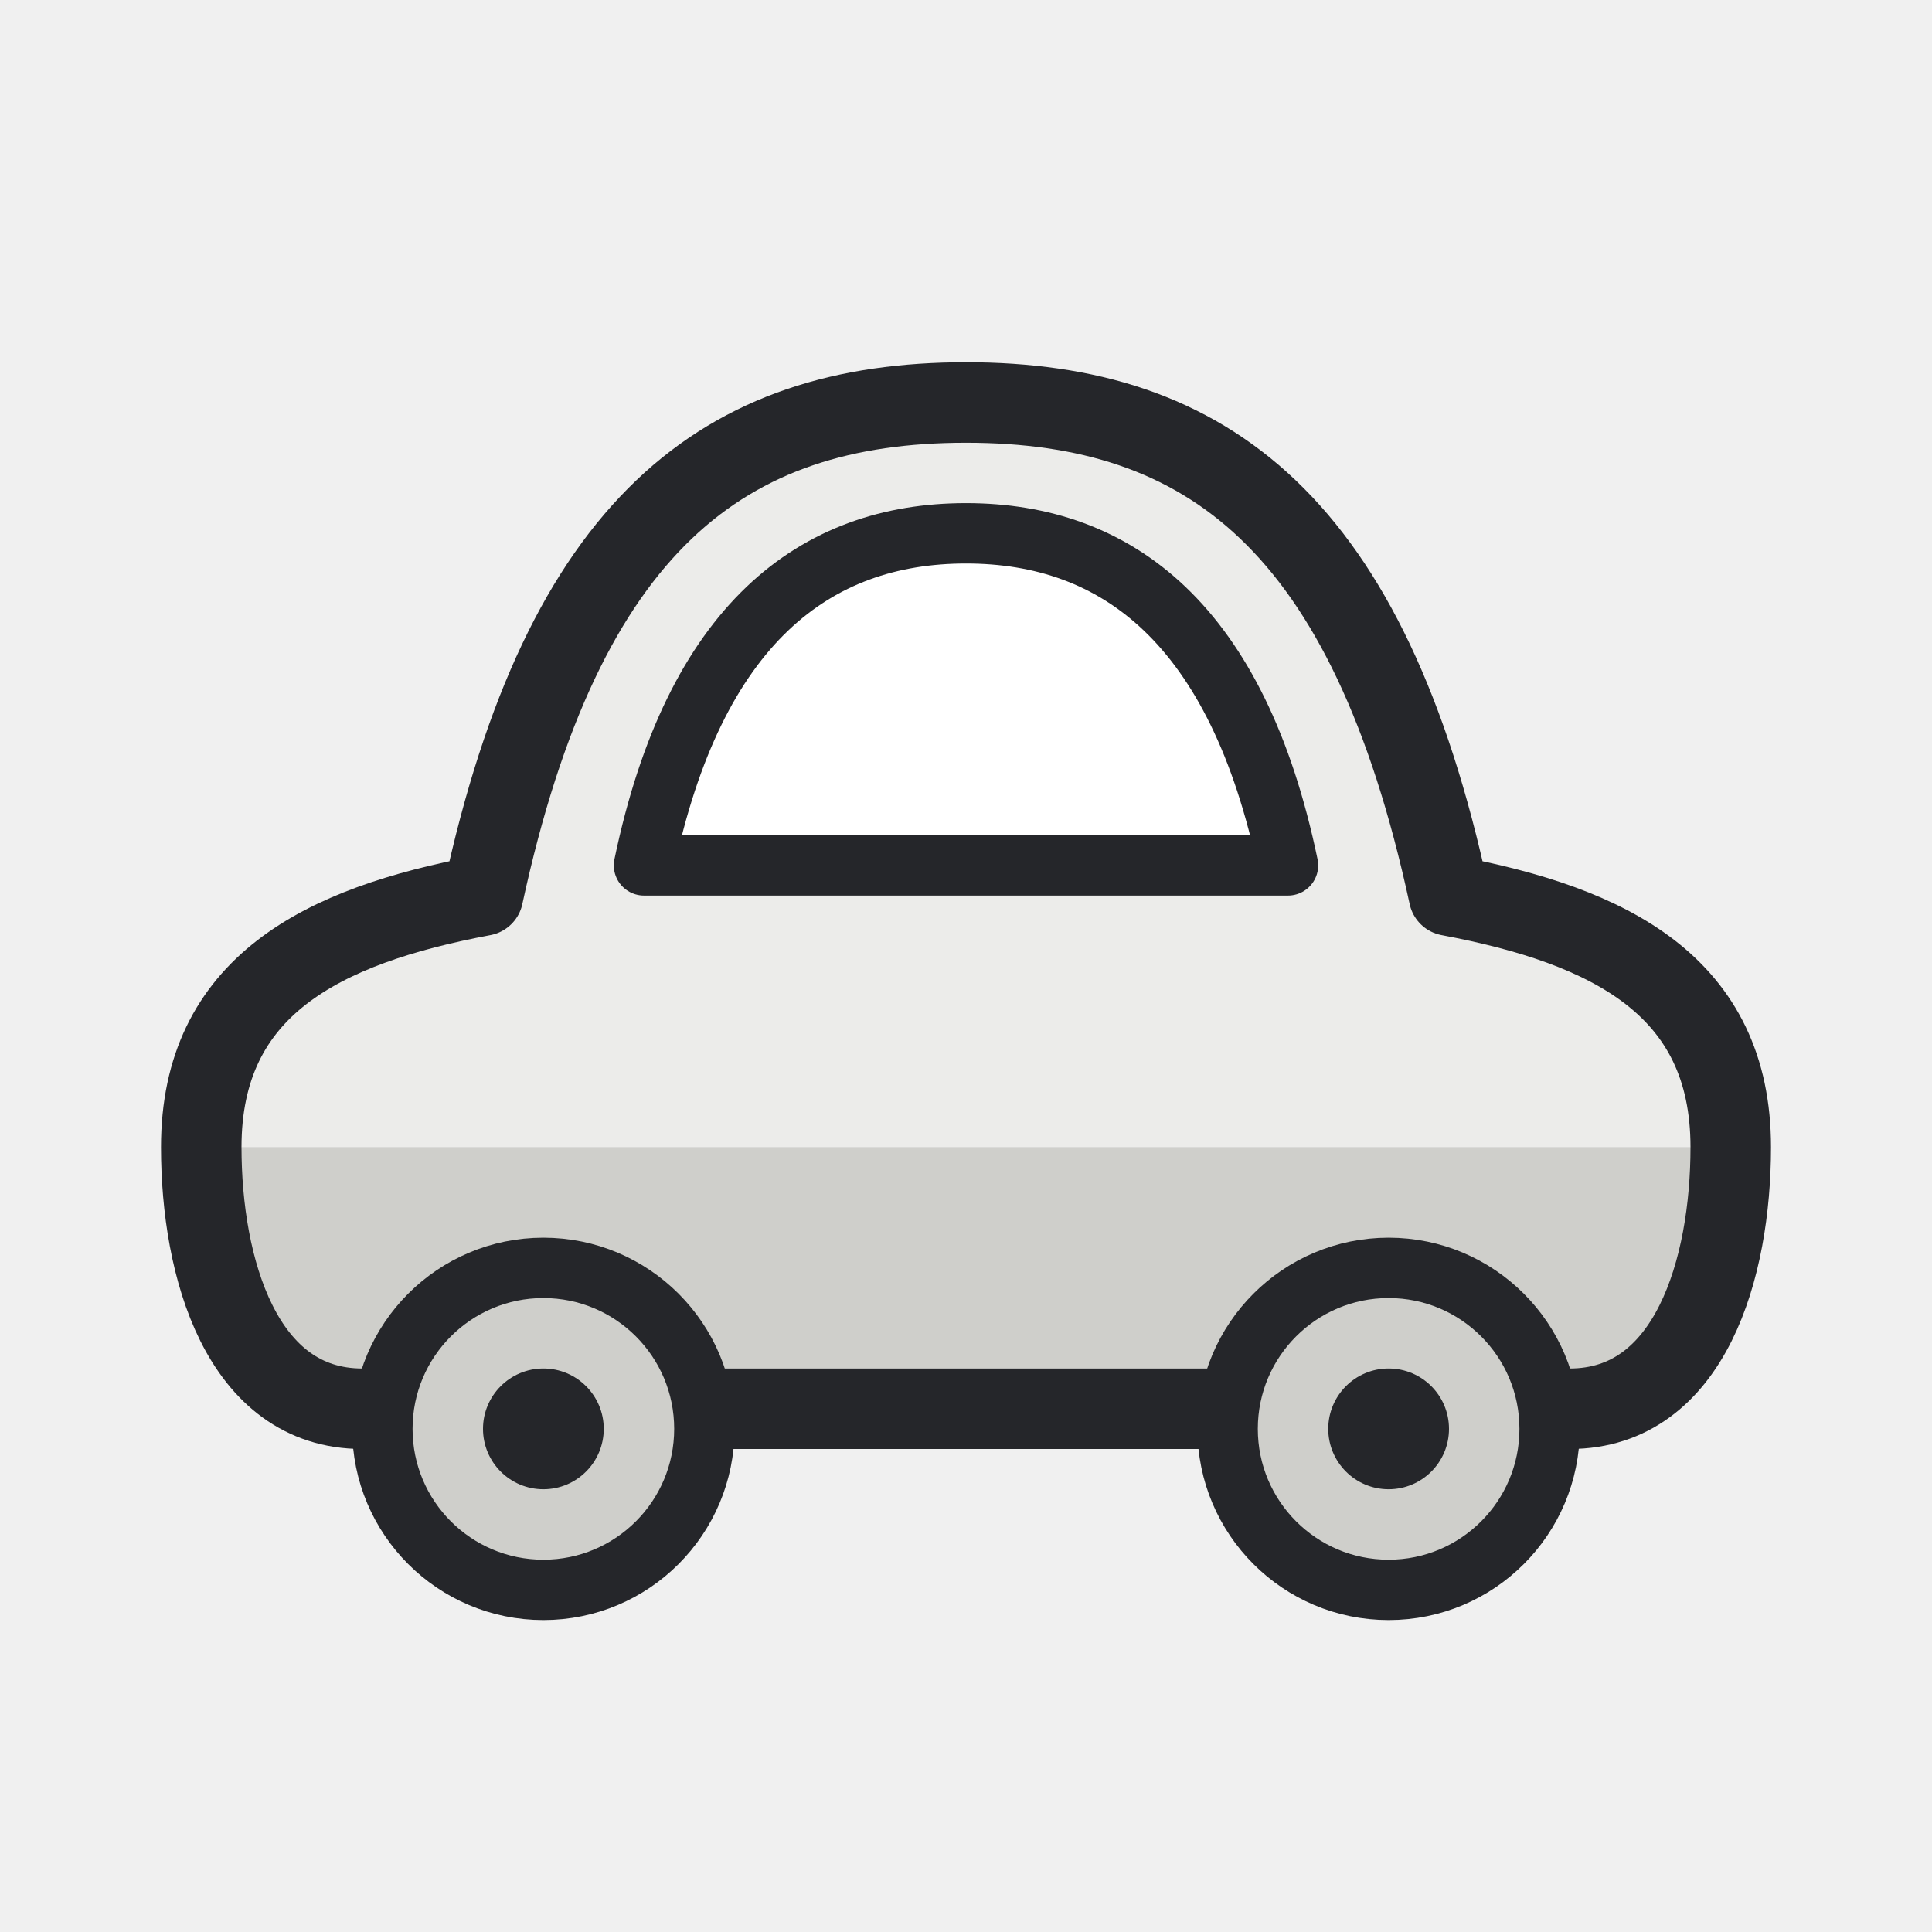
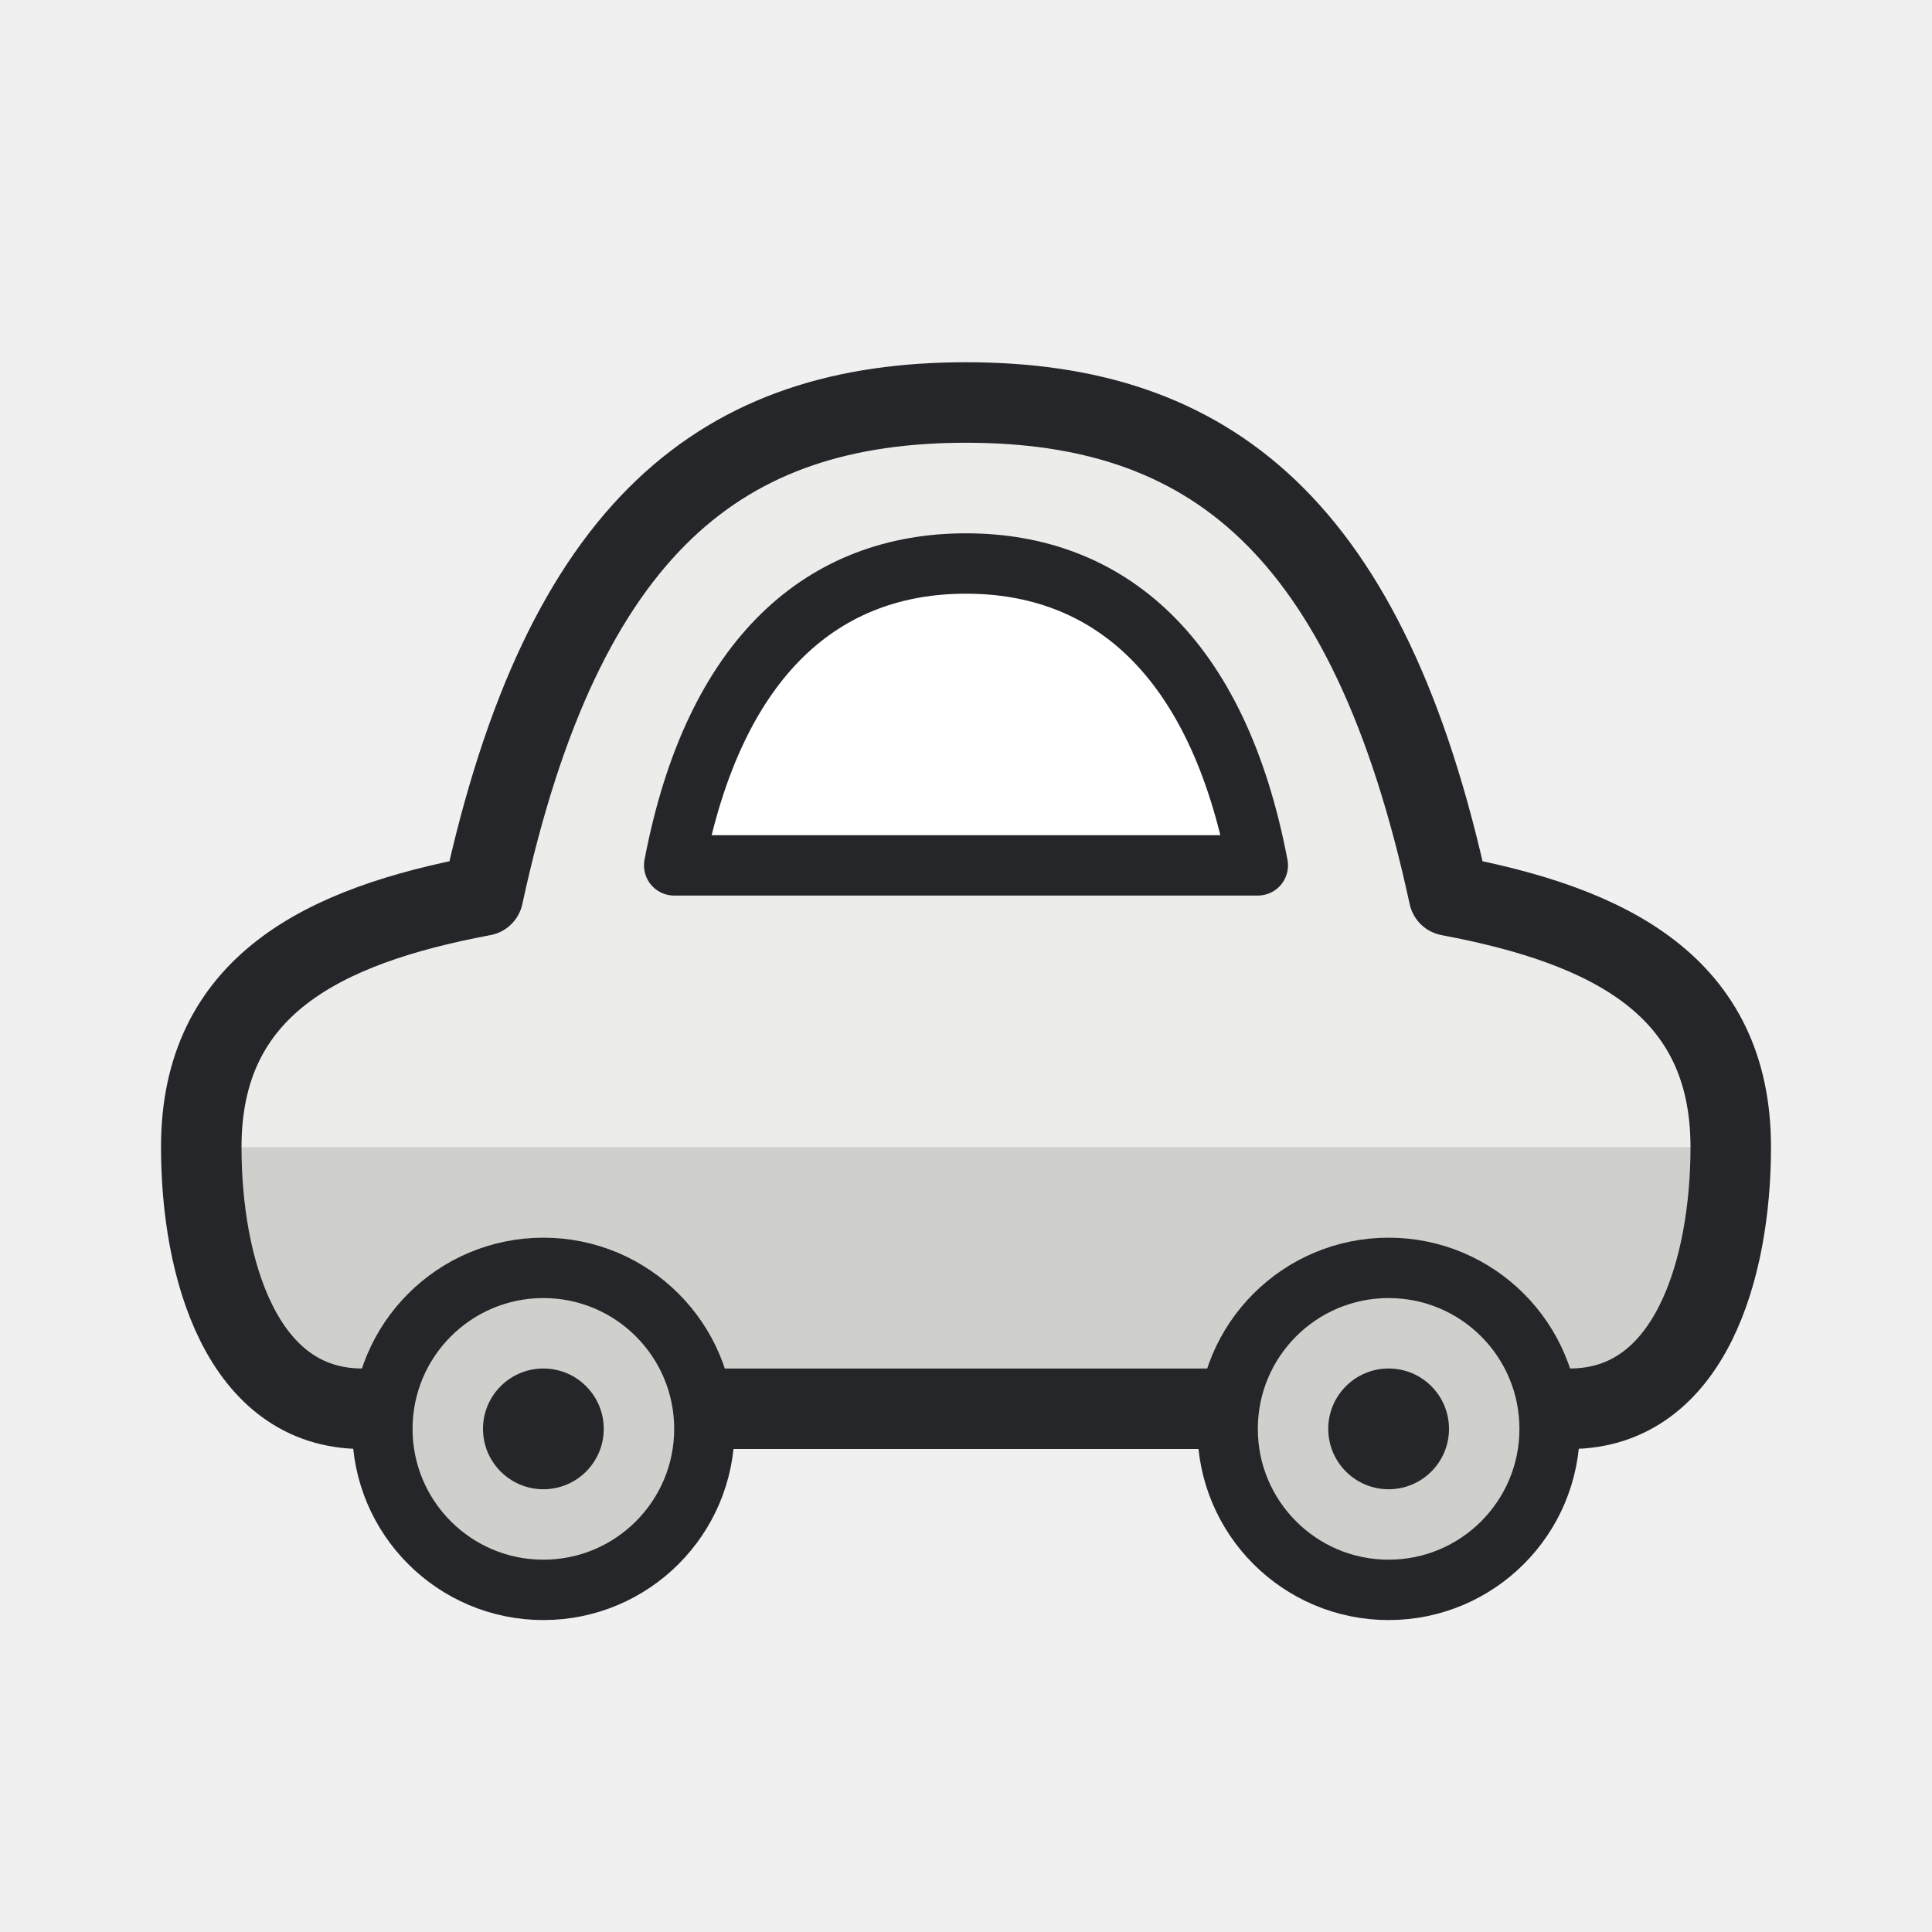
<svg viewBox="0 0 48 48" width="48" height="48" fill="none" stroke="#25262a" stroke-width="1.5" stroke-linecap="round" stroke-linejoin="round" aria-hidden="true">
  <path d="M5 28.5C5 24.5 8 23 12 22.25C14 13 18 10 24 10C30 10 34 13 36 22.25C40 23 43 24.5 43 28.5C43 31.5 42 35 39 35H9C6 35 5 31.5 5 28.5Z" fill="#ececea" stroke="none" />
  <path d="M43 28.5C43 31.5 42 35 39 35H9C6 35 5 31.5 5 28.5Z" fill="#cfcfcb" stroke="none" />
  <path d="M5 28.5C5 24.5 8 23 12 22.25C14 13 18 10 24 10C30 10 34 13 36 22.25C40 23 43 24.5 43 28.5C43 31.5 42 35 39 35H9C6 35 5 31.5 5 28.5Z" stroke-width="2" />
-   <path d="M16 21.5C17.25 15.5 20.25 13.25 24 13.25C27.75 13.25 30.75 15.5 32 21.5Z" fill="#ffffff" />
+   <path d="M16.75 21.5C17.75 16.25 20.5 14 24 14C27.5 14 30.25 16.25 31.25 21.5Z" fill="#ffffff" />
  <circle cx="13.5" cy="35.5" r="4" fill="#cfcfcb" />
  <circle cx="34.5" cy="35.5" r="4" fill="#cfcfcb" />
  <circle cx="13.5" cy="35.5" r="1.5" fill="#25262a" stroke="none" />
  <circle cx="34.5" cy="35.5" r="1.5" fill="#25262a" stroke="none" />
</svg>
